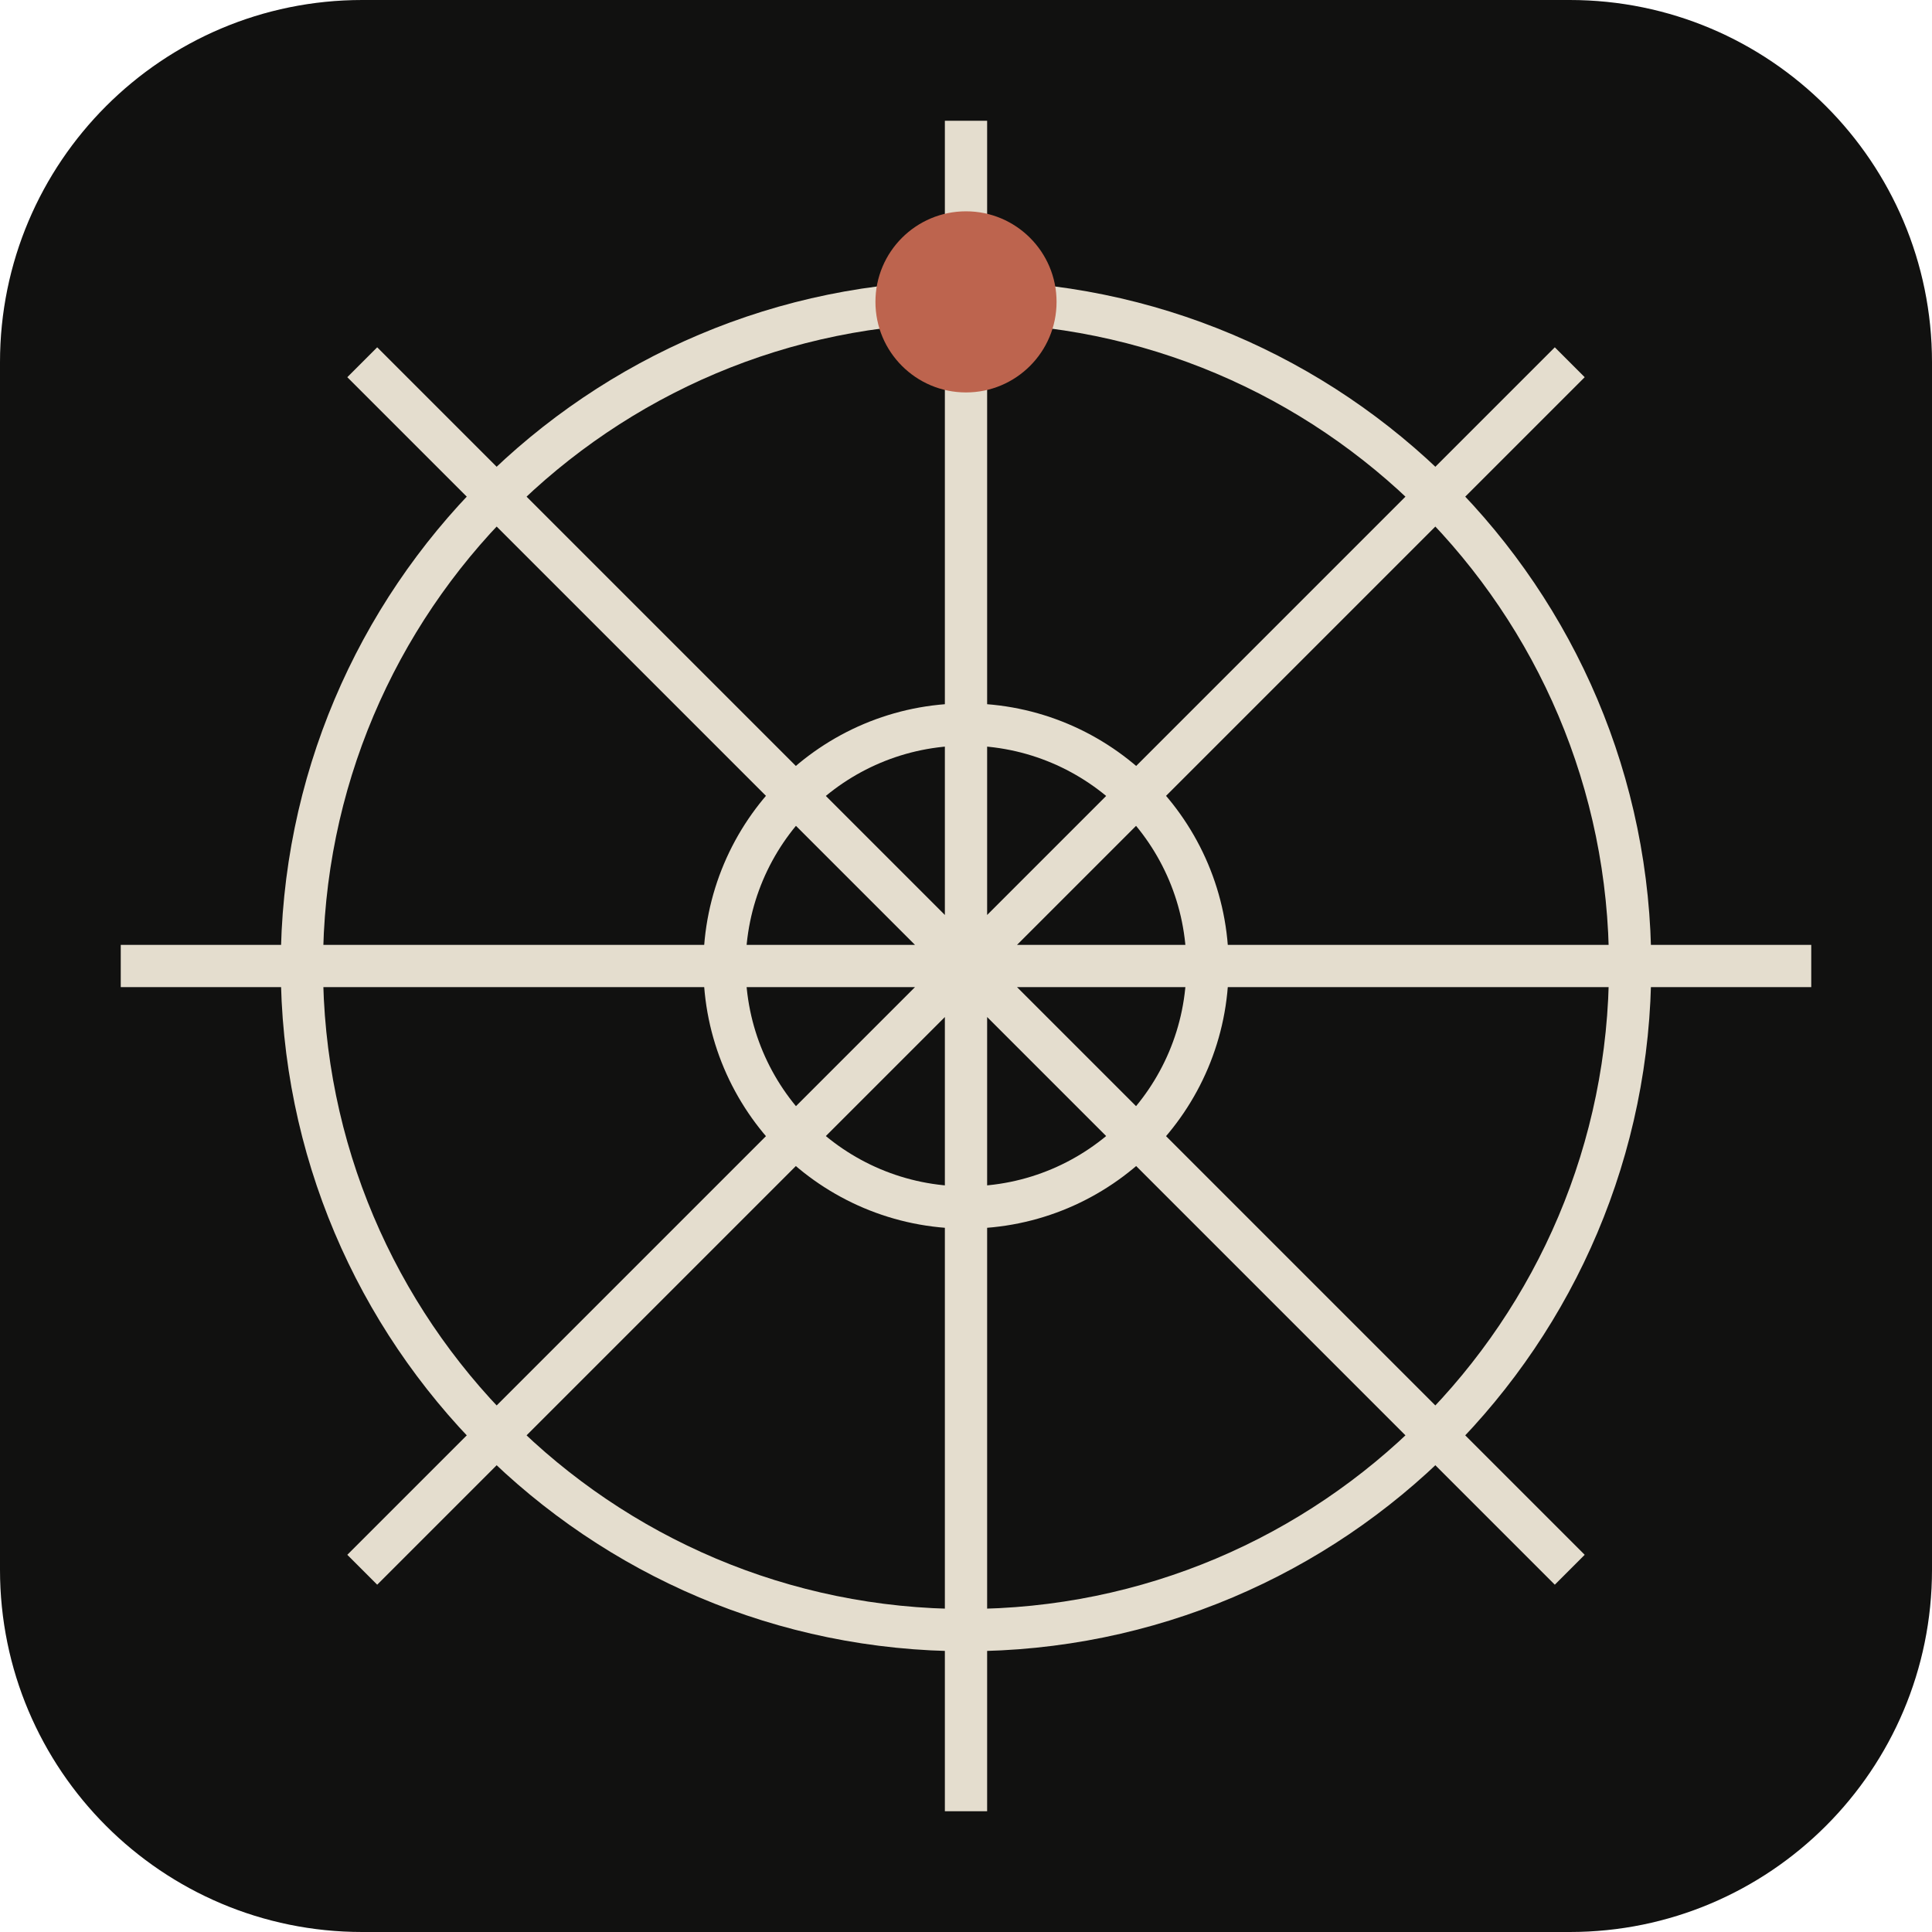
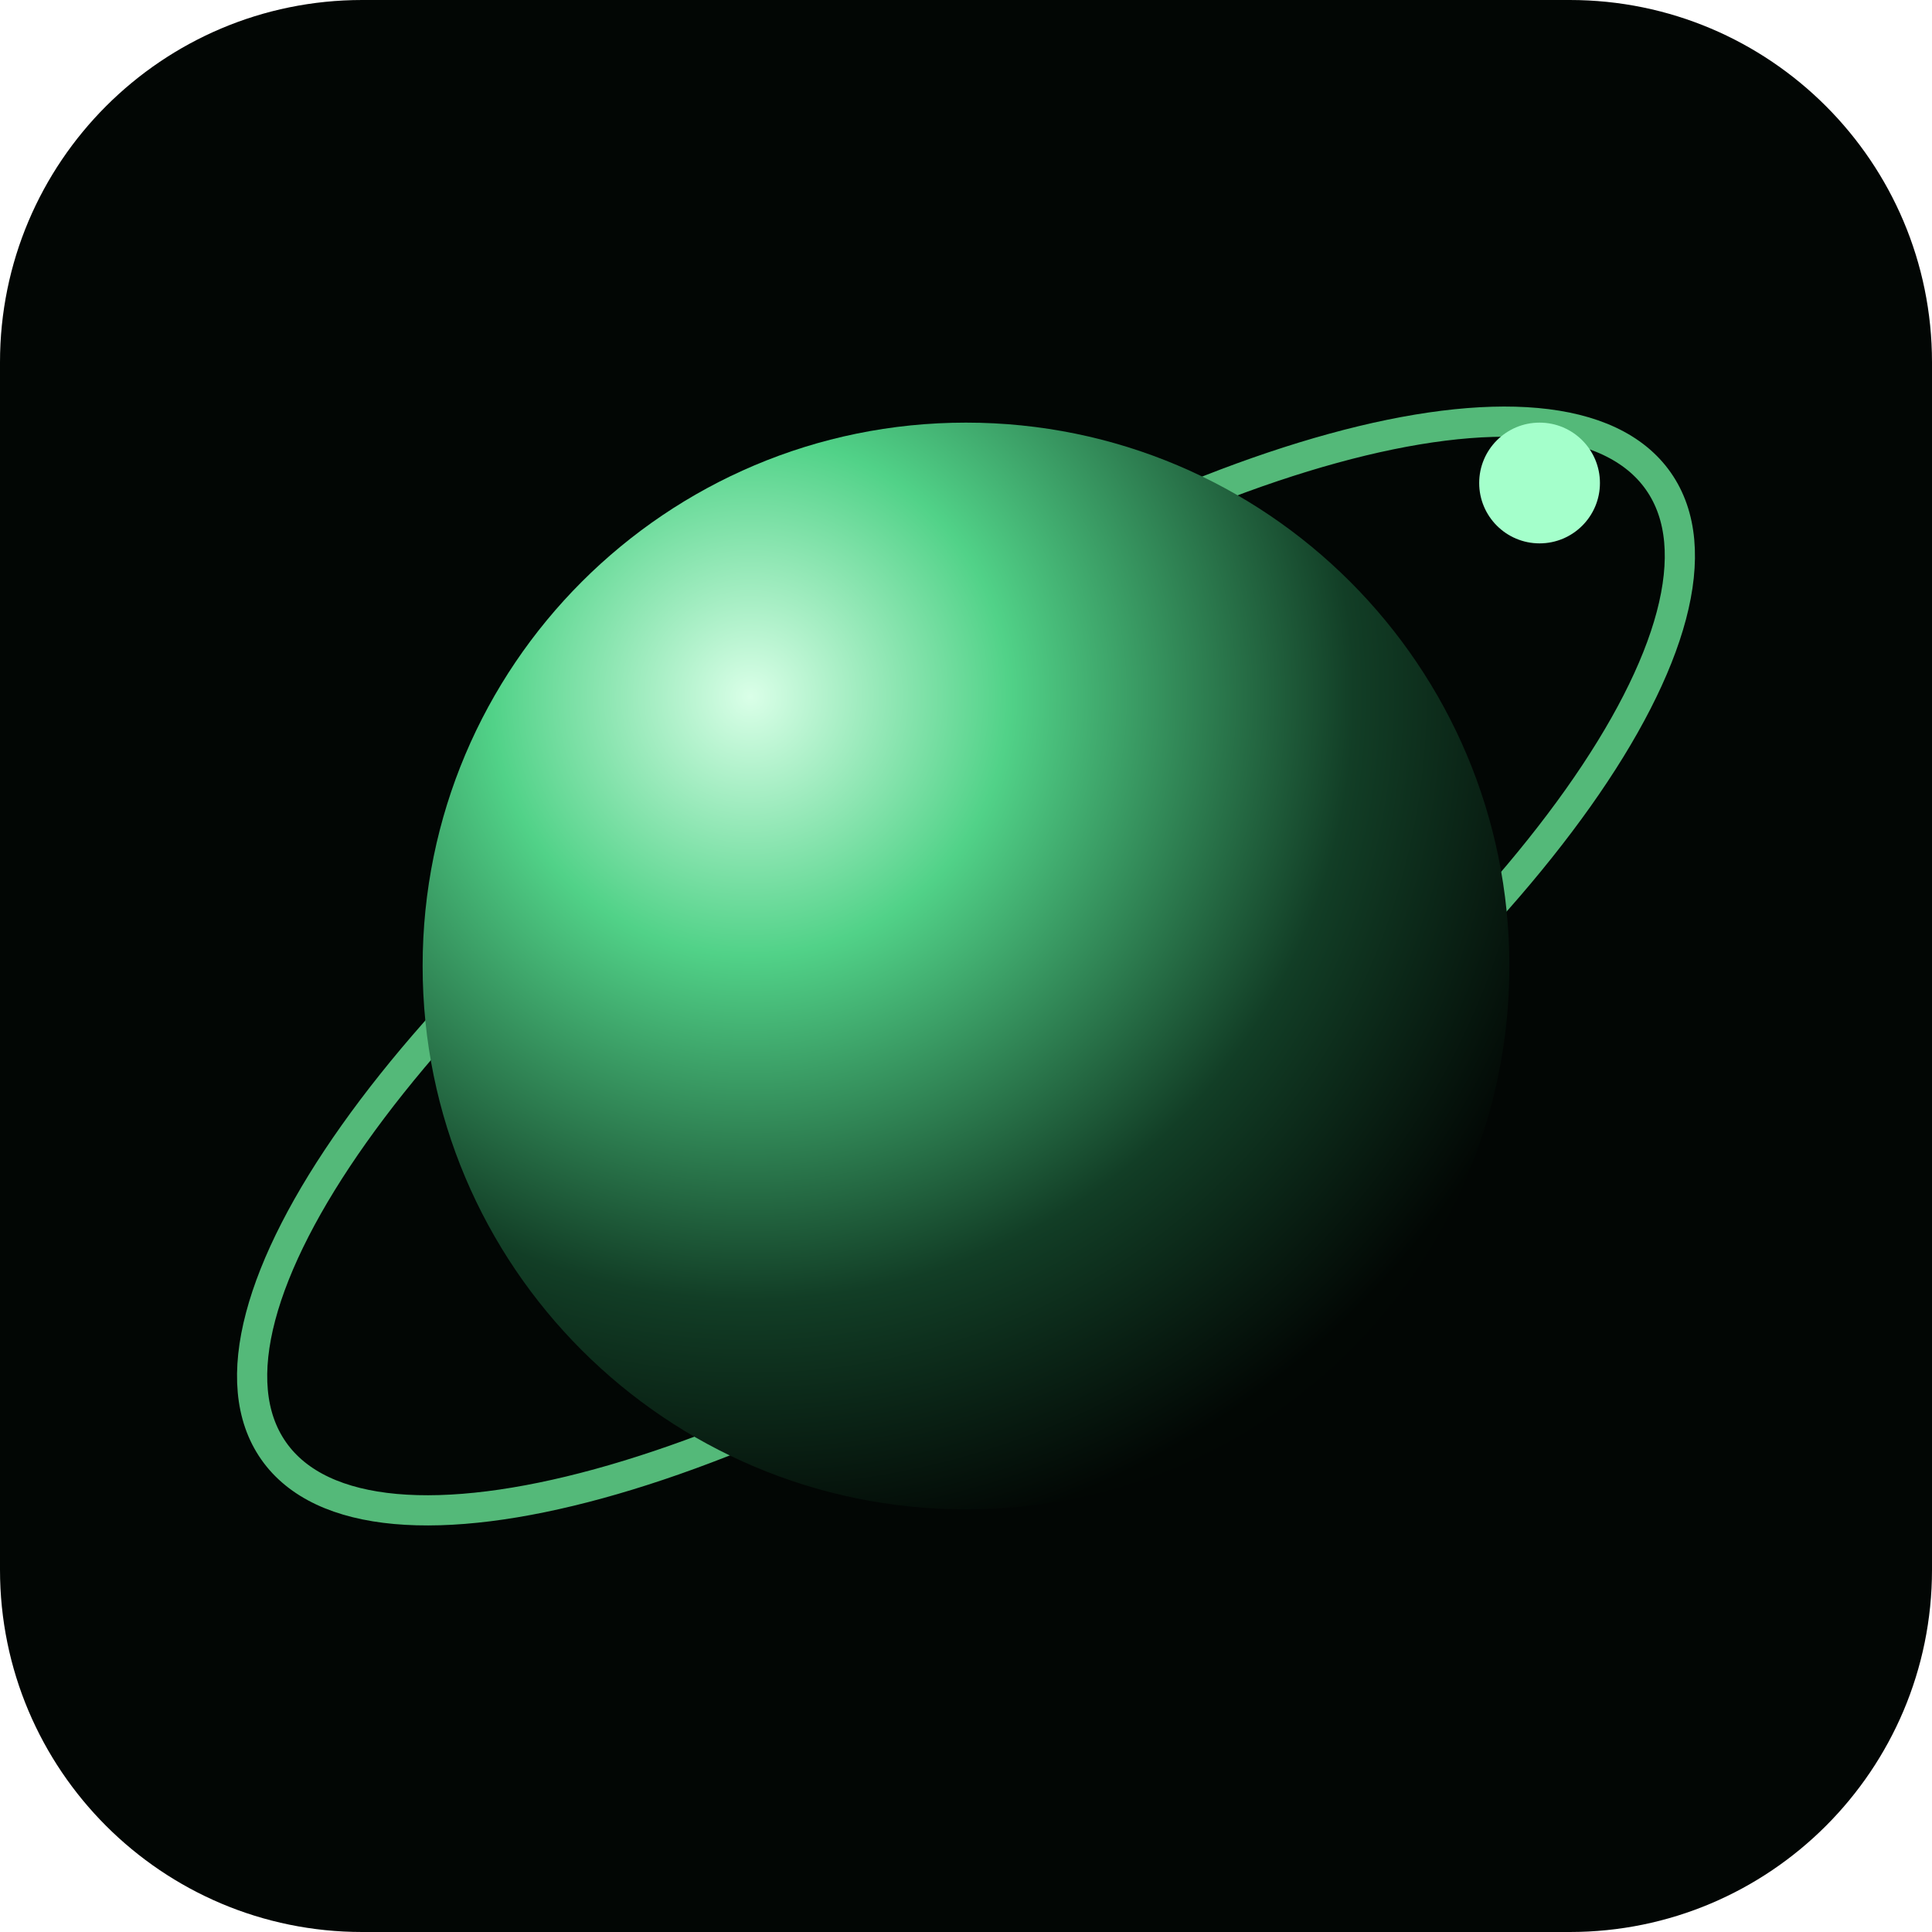
<svg xmlns="http://www.w3.org/2000/svg" viewBox="0 0 64 64">
-   <rect width="64" height="64" rx="12" fill="#111110" />
-   <g fill="none" stroke="#e4ddce" stroke-width="1.4">
-     <circle cx="32" cy="32" r="22" />
-     <circle cx="32" cy="32" r="8" />
-     <path d="M32 4v56M4 32h56M12 12l40 40M12 52l40-40" />
-   </g>
-   <circle cx="32" cy="10" r="3" fill="#bd644e" />
+   <defs>
+     <radialGradient id="g" cx="30%" cy="25%" r="80%">
+       <stop stop-color="#daffe8" />
+       <stop offset=".3" stop-color="#51d288" />
+       <stop offset=".7" stop-color="#123e26" />
+       <stop offset="1" stop-color="#020704" />
+     </radialGradient>
+   </defs>
+   <rect width="64" height="64" rx="12" fill="#020604" />
+   <ellipse cx="32" cy="32" rx="28" ry="10" transform="rotate(-35 32 32)" fill="none" stroke="#54b979" />
+   <circle cx="32" cy="32" r="18" fill="url(#g)" />
+   <circle cx="51" cy="16" r="2" fill="#a4ffcb" />
</svg>
